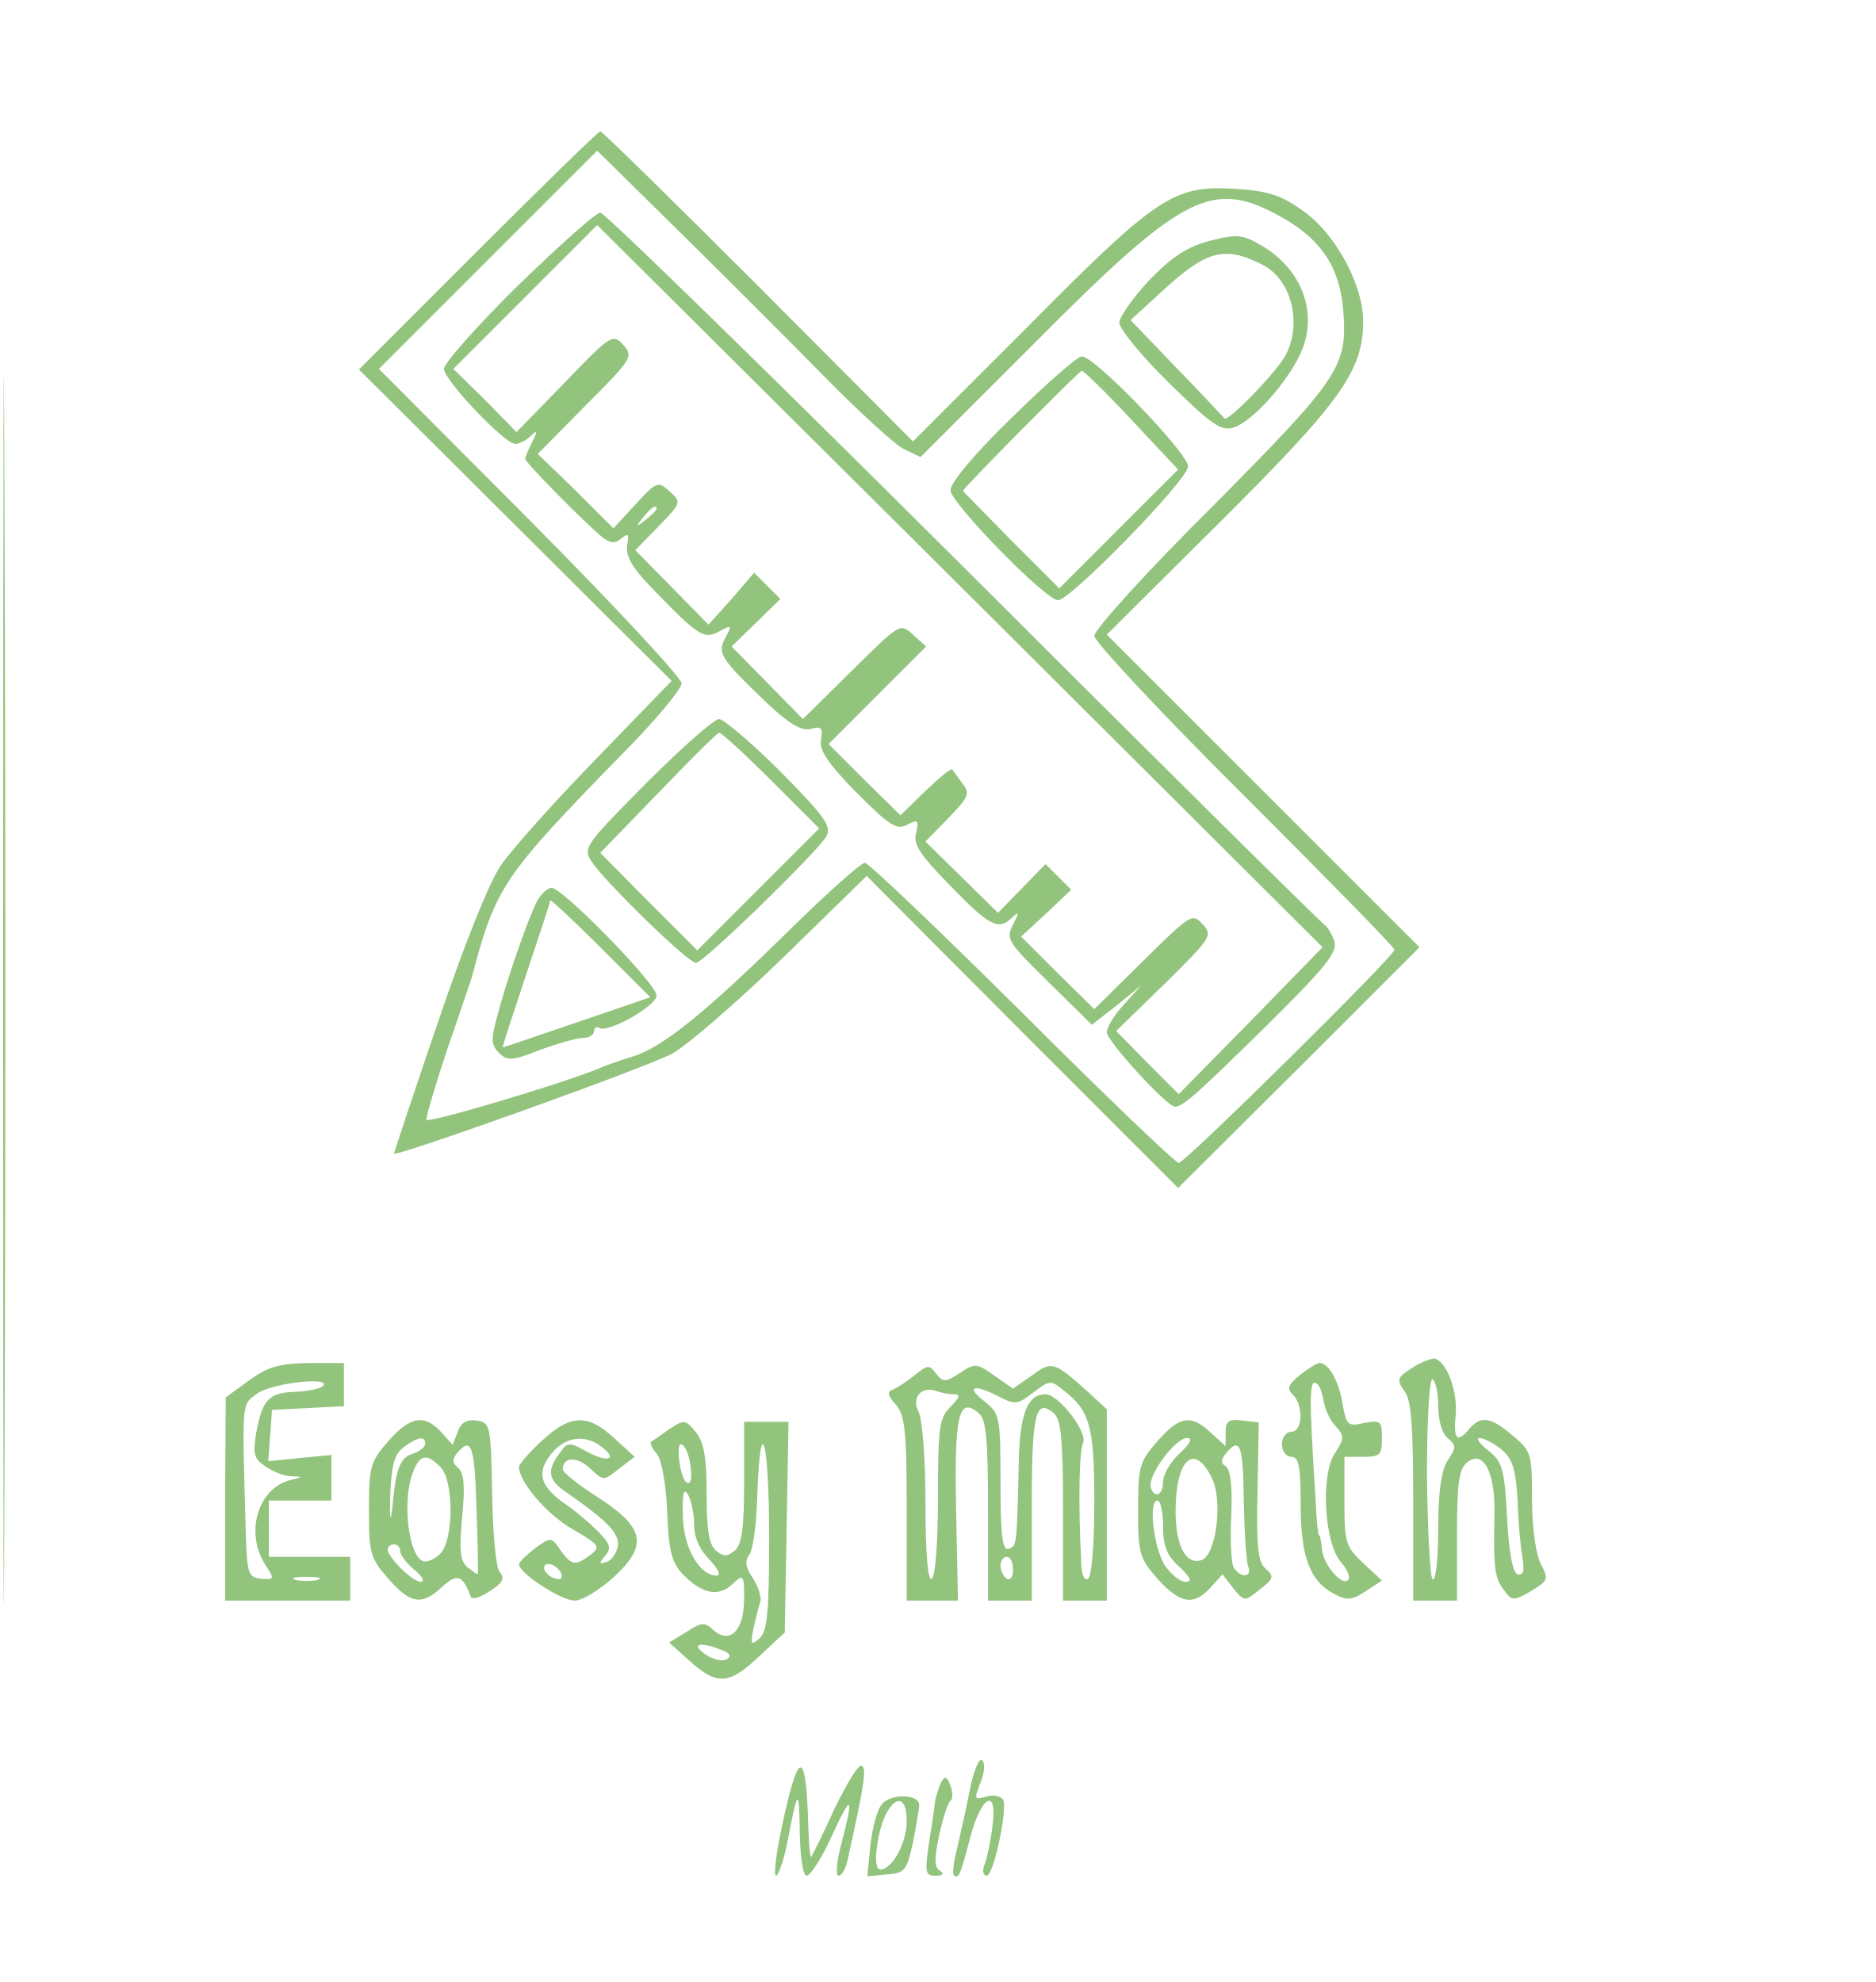
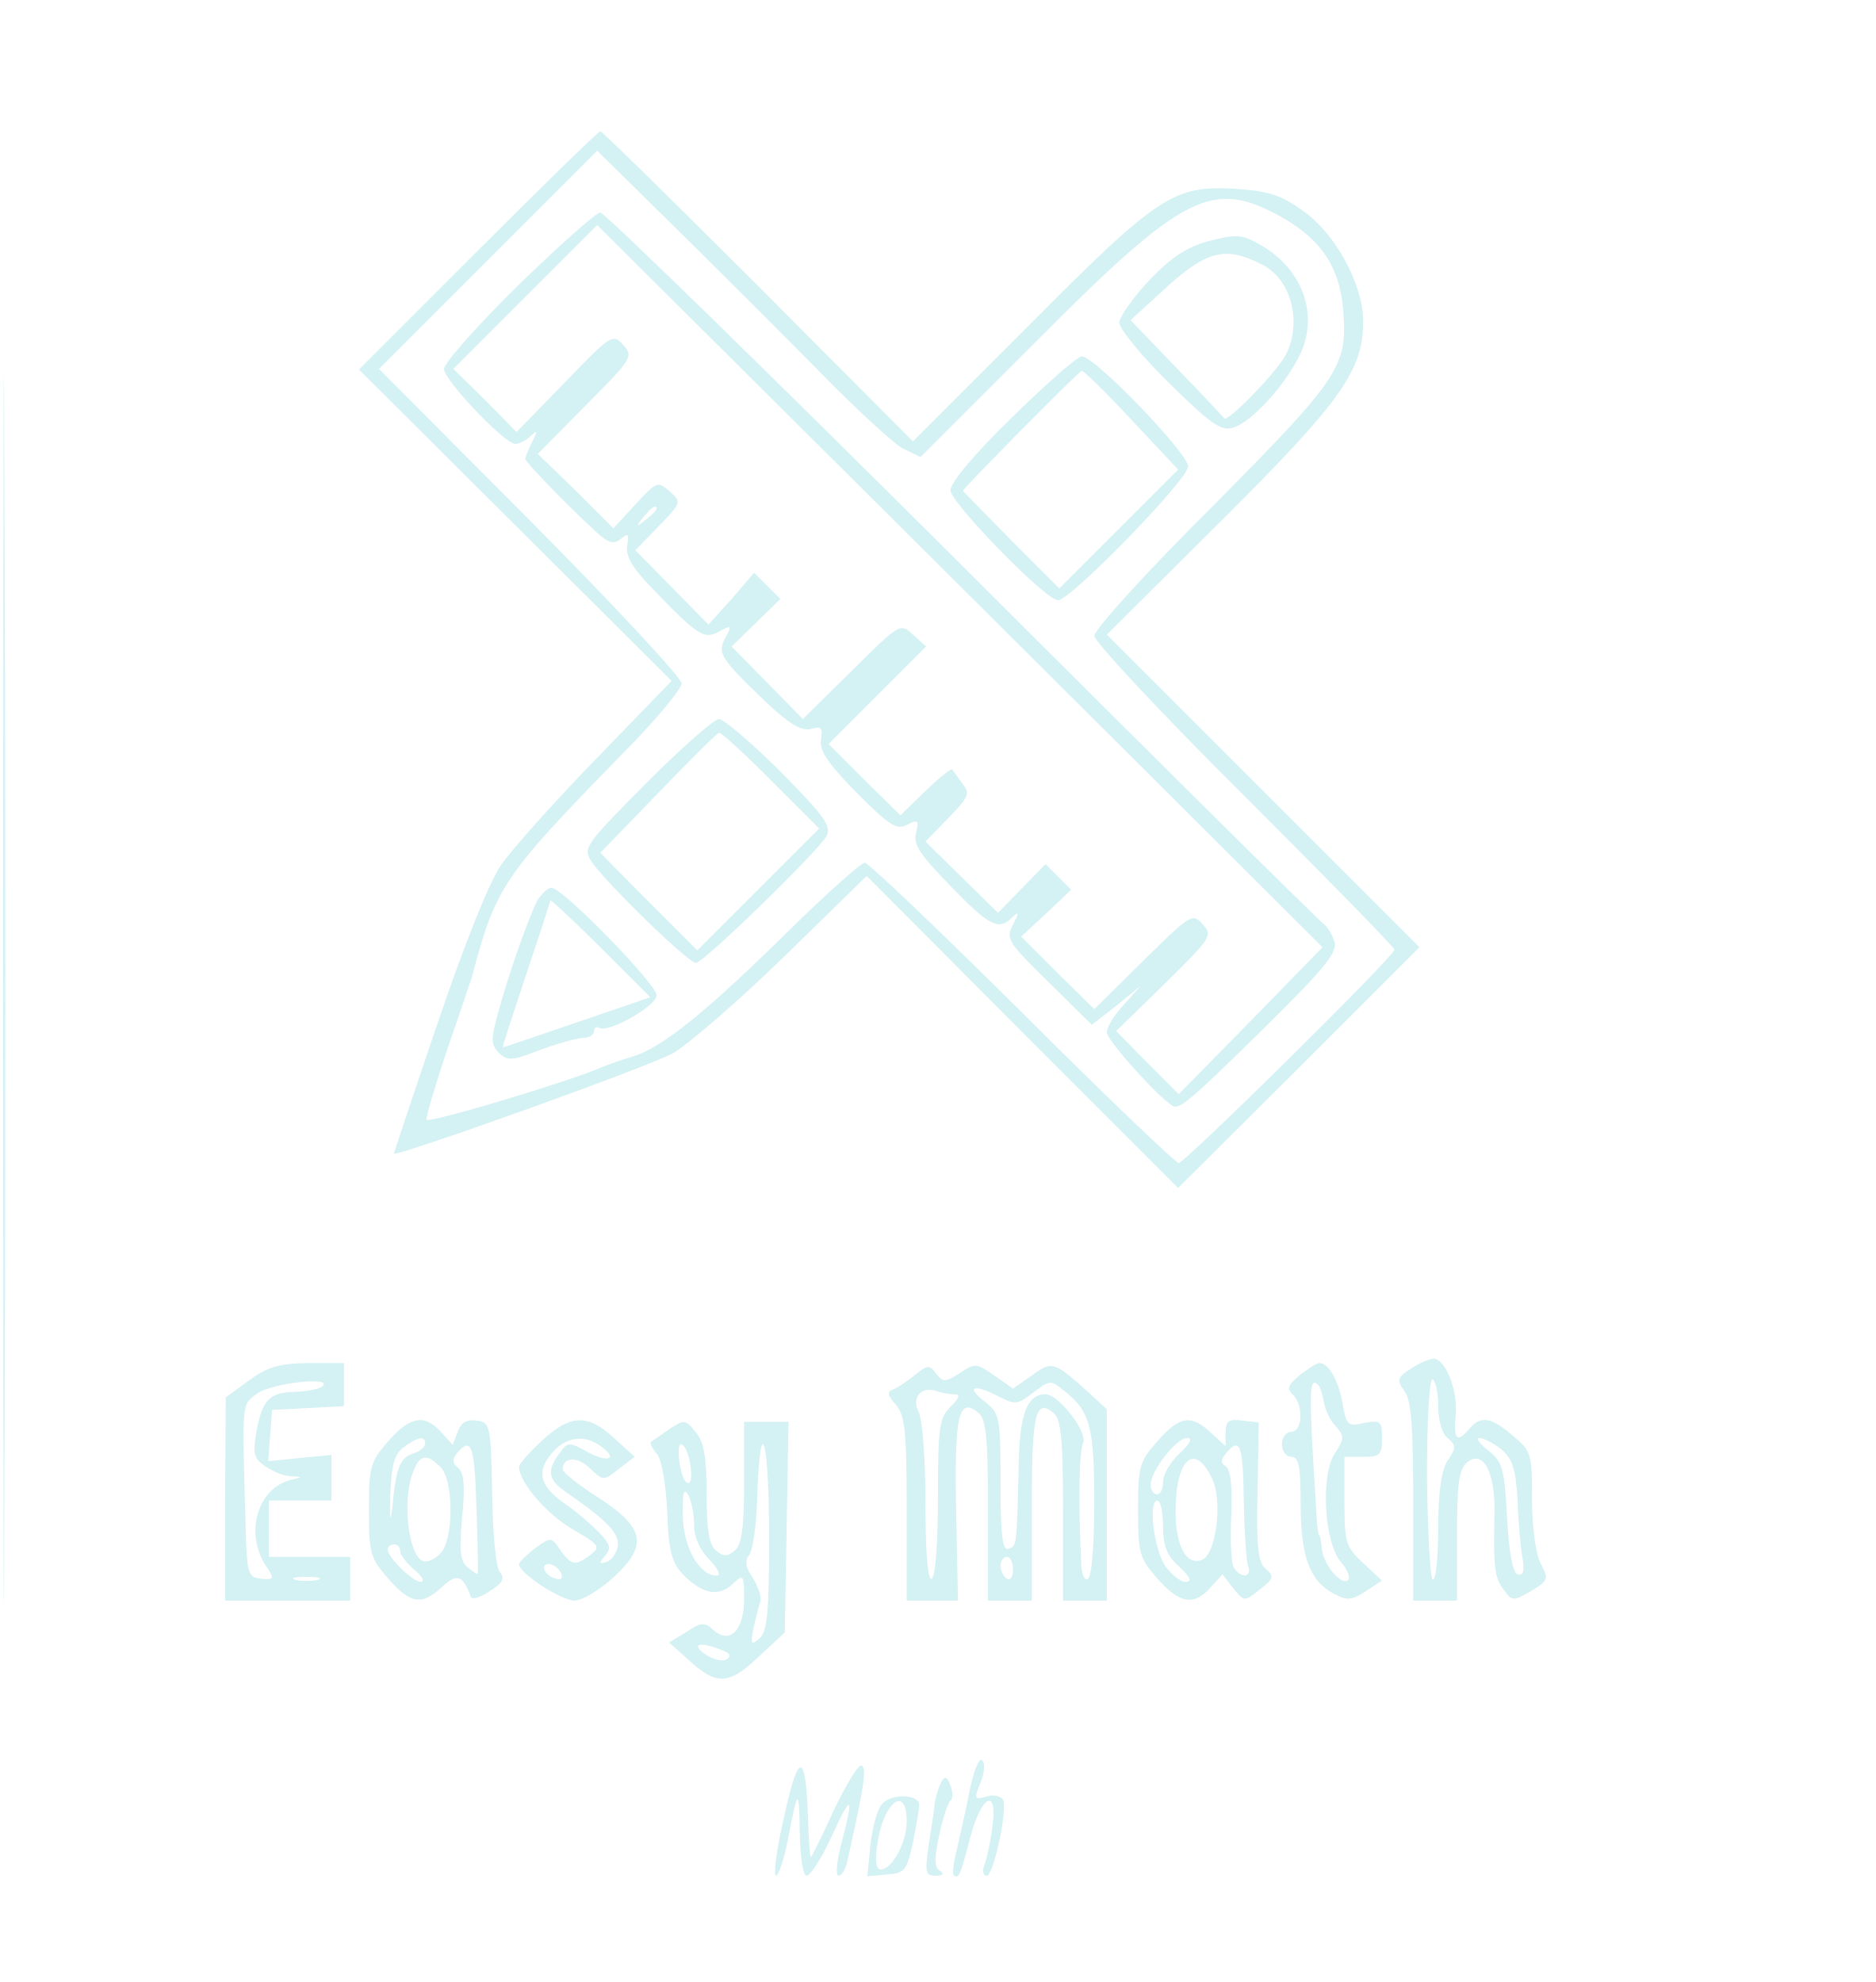
<svg xmlns="http://www.w3.org/2000/svg" version="1.0" width="300pt" height="317pt" viewBox="0 0 300 317" preserveAspectRatio="xMidYMid meet">
-   <g transform="translate(0,317) scale(0.1,-0.1)" fill="#93c47d" stroke="none">
+   <g transform="translate(0,317) scale(0.1,-0.1)" fill="#D4F1F4" stroke="none">
    <path d="M5 1585 c0 -875 1 -1231 2 -792 2 439 2 1155 0 1590 -1 436 -2 77 -2 -798z" />
    <path d="M765 2770 l-191 -191 250 -249 250 -249 -121 -125 c-67 -69 -135 -145 -152 -170 -19 -28 -58 -125 -101 -252 -39 -114 -70 -208 -70 -209 0 -7 414 141 447 161 24 14 104 83 177 154 l132 129 249 -250 249 -249 193 192 193 193 -250 250 -250 250 181 180 c193 192 229 242 229 321 0 59 -45 142 -98 178 -33 24 -56 31 -107 34 -98 6 -124 -11 -332 -221 l-183 -183 -247 248 c-136 136 -250 248 -253 248 -3 0 -91 -86 -195 -190z m554 -203 c53 -54 109 -105 124 -114 l29 -14 186 186 c236 237 281 259 391 198 64 -36 93 -80 99 -148 7 -91 -3 -107 -208 -314 -105 -104 -190 -198 -190 -208 0 -9 108 -125 240 -256 132 -132 240 -242 240 -246 0 -10 -335 -341 -345 -341 -5 0 -118 108 -250 240 -133 132 -246 240 -252 240 -6 0 -60 -48 -120 -107 -133 -131 -204 -189 -252 -203 -20 -6 -45 -15 -56 -20 -59 -24 -270 -87 -273 -81 -1 4 14 55 33 112 20 57 37 109 39 114 39 147 48 161 240 358 53 53 96 105 96 114 0 9 -109 126 -242 260 l-242 243 174 174 175 175 134 -132 c74 -73 177 -176 230 -230z" />
    <path d="M828 2713 c-65 -64 -118 -124 -118 -133 0 -18 97 -120 114 -120 7 0 18 6 25 13 11 10 11 8 2 -10 -6 -12 -11 -24 -11 -27 0 -6 95 -102 123 -125 13 -10 20 -11 31 -2 11 9 12 7 9 -11 -3 -17 8 -36 39 -68 75 -78 84 -83 108 -70 20 11 21 10 10 -10 -13 -25 -9 -32 65 -103 37 -35 56 -46 71 -43 18 5 20 2 17 -17 -3 -17 10 -37 57 -85 53 -53 64 -60 81 -51 17 9 19 7 14 -13 -5 -18 6 -35 55 -85 63 -65 77 -72 99 -50 11 10 11 8 1 -12 -12 -23 -8 -28 57 -92 l69 -68 40 31 39 32 -27 -30 c-16 -17 -28 -37 -28 -45 0 -14 96 -119 109 -119 13 0 36 21 147 130 94 93 113 117 108 134 -4 12 -11 24 -17 28 -6 4 -266 261 -577 572 -312 311 -573 566 -580 566 -7 0 -66 -53 -132 -117z m1172 -1176 l-115 -117 -50 50 -50 51 78 76 c74 73 77 77 60 95 -16 18 -19 16 -95 -59 l-78 -77 -59 58 -58 58 40 37 40 38 -20 20 -21 21 -38 -39 -38 -39 -58 57 -58 57 37 38 c32 33 35 39 22 55 -7 10 -15 20 -16 22 -2 3 -21 -13 -43 -34 l-40 -39 -58 57 -57 57 78 78 78 78 -21 19 c-21 19 -21 18 -98 -58 l-78 -77 -57 58 -57 58 39 38 39 38 -21 21 -21 21 -36 -42 -37 -41 -58 59 -59 60 37 38 c37 38 37 39 18 56 -19 17 -21 16 -55 -21 l-35 -38 -60 60 -61 59 77 78 c74 74 76 78 60 96 -17 19 -20 17 -94 -60 l-77 -79 -50 51 -51 50 115 115 115 115 580 -577 580 -578 -115 -118z m-950 819 c0 -2 -8 -10 -17 -17 -16 -13 -17 -12 -4 4 13 16 21 21 21 13z" />
    <path d="M1935 2785 c-37 -10 -60 -25 -97 -63 -26 -28 -48 -59 -48 -68 0 -10 36 -54 80 -97 67 -66 83 -77 102 -71 30 9 84 69 107 117 30 63 5 135 -61 174 -31 18 -39 19 -83 8z m83 -38 c47 -23 65 -93 38 -145 -15 -28 -94 -109 -98 -101 -2 2 -36 39 -77 81 l-73 76 47 43 c73 68 102 77 163 46z" />
    <path d="M1619 2503 c-60 -58 -99 -105 -99 -117 0 -20 152 -176 172 -176 20 0 208 193 208 214 0 21 -149 176 -170 176 -7 0 -57 -44 -111 -97z m191 -5 l74 -79 -95 -95 -95 -95 -77 77 c-42 43 -77 78 -77 79 0 4 186 192 190 192 3 0 39 -35 80 -79z" />
    <path d="M1034 1918 c-99 -100 -102 -104 -88 -126 21 -32 154 -162 167 -162 12 0 195 178 209 203 8 16 -4 32 -74 103 -46 46 -91 84 -98 84 -8 0 -60 -46 -116 -102z m199 4 l77 -77 -98 -98 -97 -97 -78 78 -77 78 92 95 c51 53 95 97 98 97 3 1 40 -33 83 -76z" />
    <path d="M859 1729 c-14 -27 -47 -121 -63 -181 -11 -40 -11 -49 2 -62 13 -13 21 -13 66 5 28 10 59 19 69 19 9 0 17 5 17 11 0 5 4 8 8 5 14 -9 92 35 92 52 0 18 -150 172 -168 172 -6 0 -16 -9 -23 -21z m64 -194 c-65 -22 -119 -41 -119 -40 -1 0 16 52 37 115 21 63 39 117 39 120 0 2 36 -31 80 -75 l80 -80 -117 -40z" />
    <path d="M2258 982 c-24 -15 -25 -19 -12 -37 11 -14 14 -57 14 -177 l0 -158 35 0 35 0 0 104 c0 83 3 106 16 117 26 21 45 -15 44 -81 -2 -86 0 -104 15 -123 13 -18 15 -18 43 -2 28 17 29 19 16 44 -8 15 -14 58 -14 103 0 73 -1 77 -31 102 -35 30 -51 32 -69 11 -20 -24 -26 -18 -22 23 3 37 -14 83 -33 89 -5 1 -22 -5 -37 -15z m42 -61 c0 -22 6 -44 15 -51 14 -12 14 -15 0 -36 -10 -16 -15 -49 -15 -109 0 -48 -4 -84 -9 -81 -4 3 -8 78 -9 166 0 91 4 157 9 154 5 -3 9 -22 9 -43z m101 -69 c18 -16 23 -31 26 -83 1 -35 5 -77 8 -92 3 -20 1 -27 -8 -25 -8 3 -14 35 -17 92 -4 78 -8 89 -30 106 -14 11 -20 20 -14 20 7 0 22 -8 35 -18z" />
    <path d="M398 962 l-37 -27 -1 -162 0 -163 100 0 100 0 0 35 0 35 -65 0 -65 0 0 45 0 45 50 0 50 0 0 36 0 37 -51 -5 -50 -5 3 41 3 41 58 3 57 3 0 34 0 35 -57 0 c-47 -1 -65 -6 -95 -28z m118 -9 c-4 -4 -22 -8 -42 -9 -44 -1 -54 -12 -64 -64 -6 -35 -4 -43 14 -55 11 -8 30 -16 41 -16 20 -1 20 -1 0 -6 -53 -13 -74 -85 -40 -137 14 -21 14 -23 -7 -21 -21 2 -23 7 -25 76 -6 213 -7 201 18 220 23 17 122 28 105 12z m-8 -310 c-10 -2 -26 -2 -35 0 -10 3 -2 5 17 5 19 0 27 -2 18 -5z" />
    <path d="M1462 970 c-12 -10 -28 -20 -35 -23 -9 -3 -7 -10 6 -24 14 -17 17 -41 17 -166 l0 -147 41 0 41 0 -3 145 c-3 152 4 182 36 155 12 -10 15 -39 15 -156 l0 -144 35 0 35 0 0 149 c0 151 6 175 35 151 12 -10 15 -43 15 -156 l0 -144 35 0 35 0 0 153 0 153 -27 25 c-58 52 -60 53 -93 29 l-30 -21 -30 21 c-28 20 -31 20 -55 4 -23 -15 -27 -15 -38 -1 -11 15 -14 14 -35 -3z m238 -23 c43 -33 50 -58 50 -179 0 -67 -4 -119 -10 -123 -6 -4 -11 8 -11 27 -5 102 -3 175 3 190 8 17 -39 78 -60 78 -30 0 -42 -33 -43 -118 -3 -124 -3 -125 -16 -129 -10 -4 -13 22 -13 105 0 107 -1 111 -26 131 -31 24 -16 28 24 7 25 -13 30 -12 52 5 29 22 30 22 50 6z m-174 -7 c10 0 9 -5 -6 -20 -18 -18 -20 -33 -20 -144 0 -73 -4 -127 -10 -131 -6 -4 -10 38 -10 120 0 73 -5 135 -11 147 -12 23 5 42 29 33 8 -3 20 -5 28 -5z m94 -281 c0 -11 -4 -17 -10 -14 -5 3 -10 13 -10 21 0 8 5 14 10 14 6 0 10 -9 10 -21z" />
    <path d="M2079 971 c-19 -16 -22 -22 -11 -32 17 -18 15 -59 -3 -59 -8 0 -15 -9 -15 -20 0 -11 7 -20 15 -20 12 0 15 -15 15 -75 0 -84 14 -123 53 -144 21 -11 28 -11 51 4 l26 17 -30 28 c-28 26 -30 33 -30 99 l0 71 30 0 c27 0 30 3 30 30 0 27 -2 29 -29 24 -26 -6 -28 -3 -34 31 -6 36 -22 65 -37 65 -4 0 -18 -9 -31 -19z m38 -43 c2 -12 10 -30 19 -39 14 -16 14 -20 -1 -43 -24 -35 -17 -146 10 -175 10 -12 15 -24 11 -28 -10 -10 -39 23 -42 49 -1 13 -3 23 -5 23 -1 0 -4 25 -5 55 -11 172 -11 200 4 185 3 -3 7 -15 9 -27z" />
    <path d="M621 865 c-29 -33 -31 -41 -31 -110 0 -69 2 -77 31 -110 36 -41 54 -43 86 -13 24 22 33 19 46 -16 2 -5 15 -1 30 9 21 13 25 21 16 31 -6 8 -11 61 -12 126 -2 109 -3 113 -25 116 -15 2 -25 -3 -30 -18 l-8 -21 -18 20 c-27 30 -50 26 -85 -14z m59 -4 c0 -5 -9 -13 -20 -16 -21 -7 -27 -24 -33 -90 -3 -22 -4 -12 -3 22 2 49 6 66 21 78 23 17 35 19 35 6z m82 -103 c2 -57 3 -104 2 -105 0 -2 -7 3 -16 10 -12 10 -14 26 -9 80 5 50 3 71 -6 79 -10 8 -10 14 -2 24 23 27 28 12 31 -88z m-58 66 c22 -21 22 -117 0 -139 -9 -9 -21 -14 -27 -12 -24 8 -34 97 -17 141 11 30 22 32 44 10z m-64 -135 c0 -6 10 -19 23 -30 12 -10 17 -18 10 -19 -13 0 -53 39 -53 52 0 4 5 8 10 8 6 0 10 -5 10 -11z" />
    <path d="M867 866 c-20 -18 -37 -38 -37 -42 0 -24 44 -76 86 -100 43 -25 45 -28 28 -41 -24 -18 -30 -17 -48 8 -14 21 -15 21 -40 3 -14 -11 -26 -22 -26 -26 0 -14 67 -58 89 -58 12 0 40 17 63 38 55 51 49 79 -27 128 -30 19 -55 39 -55 44 0 20 23 21 43 2 22 -21 22 -21 47 -1 l25 19 -33 30 c-42 39 -70 38 -115 -4z m95 -10 c27 -20 10 -26 -23 -8 -29 16 -31 16 -44 -2 -21 -28 -19 -43 11 -63 66 -46 85 -66 82 -86 -2 -11 -10 -23 -18 -25 -12 -4 -13 -3 -2 10 10 12 8 19 -12 39 -13 13 -35 32 -50 42 -42 29 -49 51 -25 81 22 28 54 33 81 12z m-64 -204 c2 -7 -2 -10 -12 -6 -9 3 -16 11 -16 16 0 13 23 5 28 -10z" />
    <path d="M1070 884 c-14 -10 -27 -19 -29 -20 -2 -2 2 -11 10 -20 7 -9 14 -47 16 -92 2 -61 7 -80 24 -99 31 -32 57 -38 80 -17 18 17 19 16 19 -23 0 -50 -22 -73 -48 -51 -15 14 -20 14 -44 -2 l-28 -17 28 -25 c47 -44 66 -44 114 1 l43 40 3 168 3 169 -35 0 -36 0 0 -97 c0 -74 -4 -100 -15 -109 -12 -10 -18 -10 -30 0 -11 9 -15 33 -15 90 0 59 -4 83 -17 99 -17 21 -19 21 -43 5z m33 -51 c5 -26 2 -42 -7 -32 -9 11 -15 59 -7 59 5 0 11 -12 14 -27z m127 -122 c0 -122 -3 -151 -16 -162 -13 -11 -14 -9 -9 17 4 16 8 35 11 42 2 7 -3 24 -12 38 -12 17 -13 28 -6 37 6 7 12 49 13 95 5 140 19 90 19 -67z m-120 21 c0 -21 9 -41 25 -57 13 -14 19 -25 11 -25 -27 0 -53 44 -54 95 -1 35 1 46 8 35 5 -8 10 -30 10 -48z m44 -201 c14 -5 16 -10 8 -15 -7 -4 -22 0 -34 8 -24 17 -9 21 26 7z" />
    <path d="M1851 865 c-29 -33 -31 -41 -31 -110 0 -69 2 -77 31 -110 36 -40 58 -44 85 -14 l19 21 17 -22 c18 -22 18 -22 43 -2 22 17 23 21 9 33 -12 10 -15 34 -13 123 l2 111 -27 3 c-21 3 -26 -1 -26 -19 l0 -22 -23 21 c-32 30 -50 28 -86 -13z m35 -20 c-14 -13 -26 -33 -26 -45 0 -11 -4 -20 -10 -20 -5 0 -10 7 -10 15 0 22 41 75 58 75 10 0 6 -8 -12 -25z m103 -75 c1 -50 4 -97 7 -105 7 -18 -12 -20 -23 -2 -4 6 -6 44 -4 83 2 46 -1 74 -9 79 -8 5 -8 10 1 21 22 26 27 14 28 -76z m-51 36 c18 -36 7 -122 -16 -131 -25 -9 -42 22 -42 78 0 83 30 111 58 53z m-78 -77 c0 -32 6 -47 26 -65 18 -17 21 -24 10 -24 -9 0 -23 12 -33 26 -18 28 -27 104 -12 104 5 0 9 -19 9 -41z" />
    <path d="M1550 303 c-6 -32 -16 -73 -20 -92 -5 -19 -7 -37 -5 -40 8 -7 11 0 26 58 18 70 45 84 36 19 -3 -24 -9 -52 -13 -61 -3 -9 -2 -17 4 -17 11 0 34 108 26 122 -4 5 -15 8 -25 5 -22 -6 -22 -6 -9 27 5 15 5 28 0 31 -5 3 -14 -21 -20 -52z" />
    <path d="M1334 276 c-19 -42 -36 -76 -37 -76 -2 0 -4 30 -5 67 -4 106 -16 102 -41 -16 -10 -45 -14 -81 -10 -81 4 0 13 26 19 58 16 83 18 84 19 10 1 -40 5 -68 11 -68 6 0 24 28 40 63 32 70 36 67 16 -10 -8 -29 -10 -53 -5 -53 5 0 11 10 14 23 28 126 31 148 23 153 -5 3 -24 -29 -44 -70z" />
    <path d="M1506 321 c-4 -7 -9 -22 -11 -34 -1 -12 -6 -43 -10 -69 -6 -43 -5 -48 11 -48 12 0 15 3 7 8 -9 5 -9 20 -1 57 6 28 14 52 18 55 4 3 4 14 0 24 -5 14 -9 16 -14 7z" />
    <path d="M1410 284 c-7 -8 -15 -37 -18 -65 l-5 -50 31 3 c29 2 32 6 42 51 5 26 10 54 10 60 0 18 -46 19 -60 1z m40 -27 c0 -34 -23 -77 -42 -77 -7 0 -9 15 -5 40 9 67 47 97 47 37z" />
  </g>
</svg>
